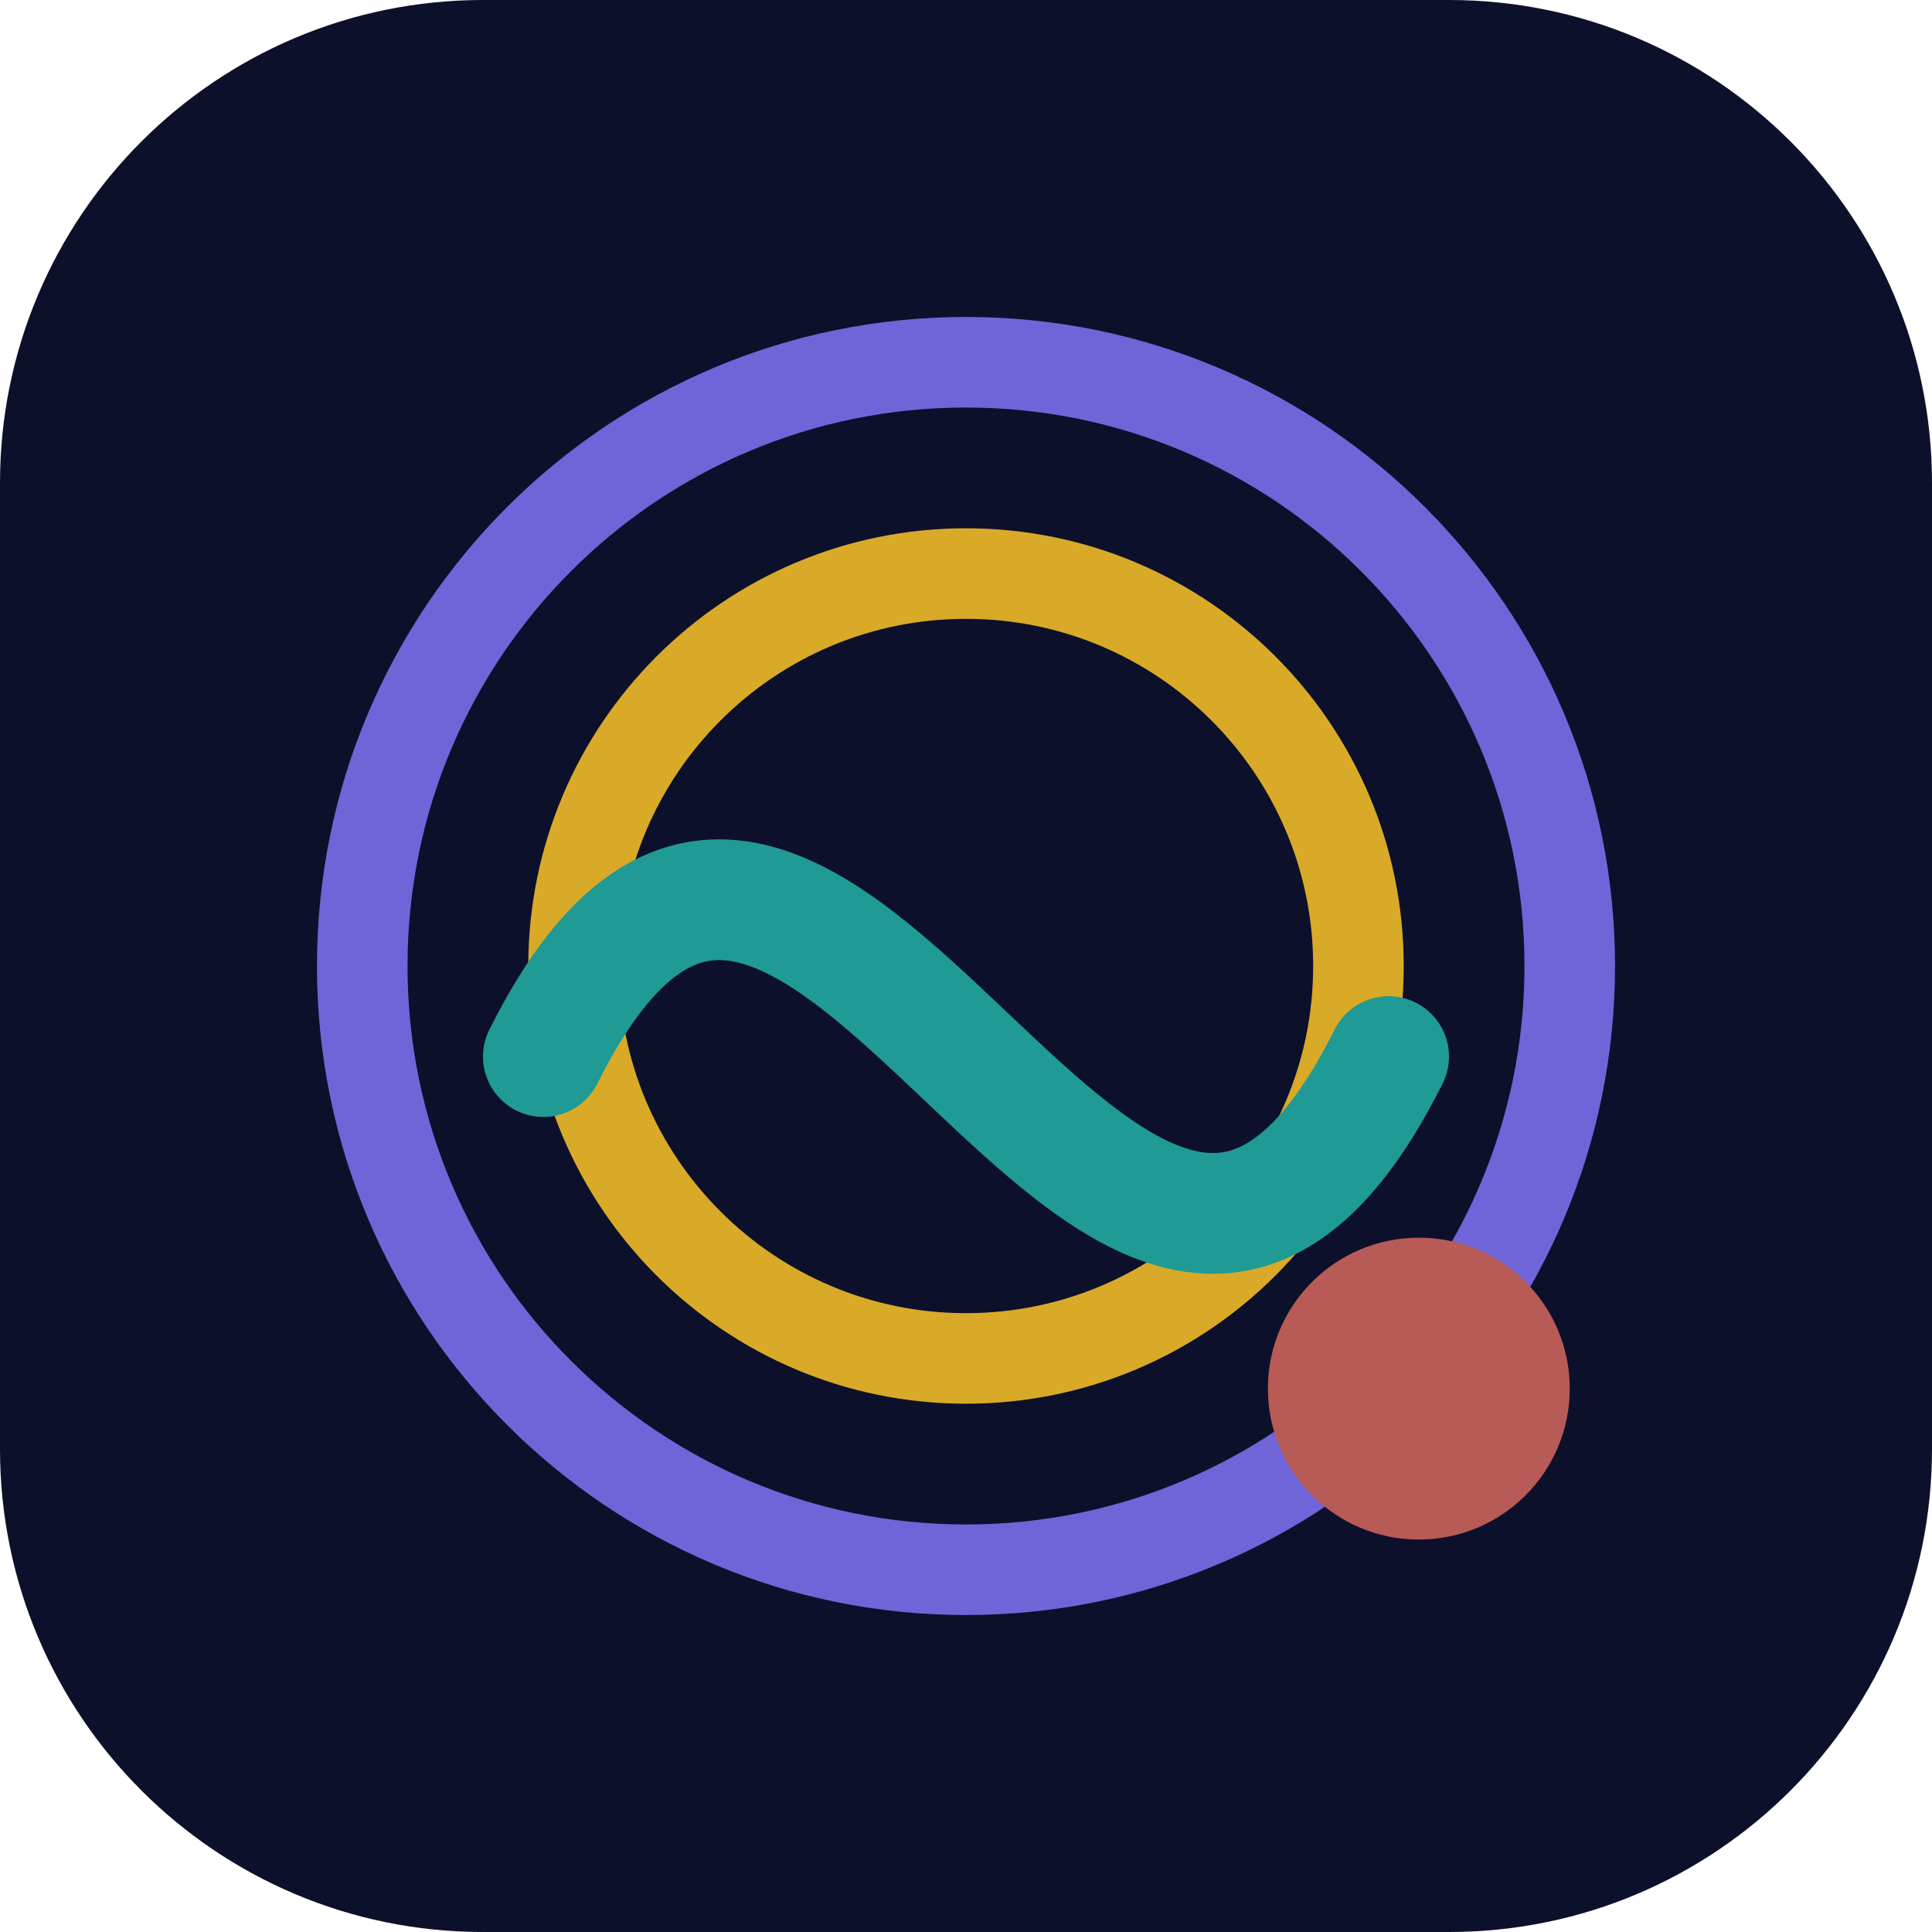
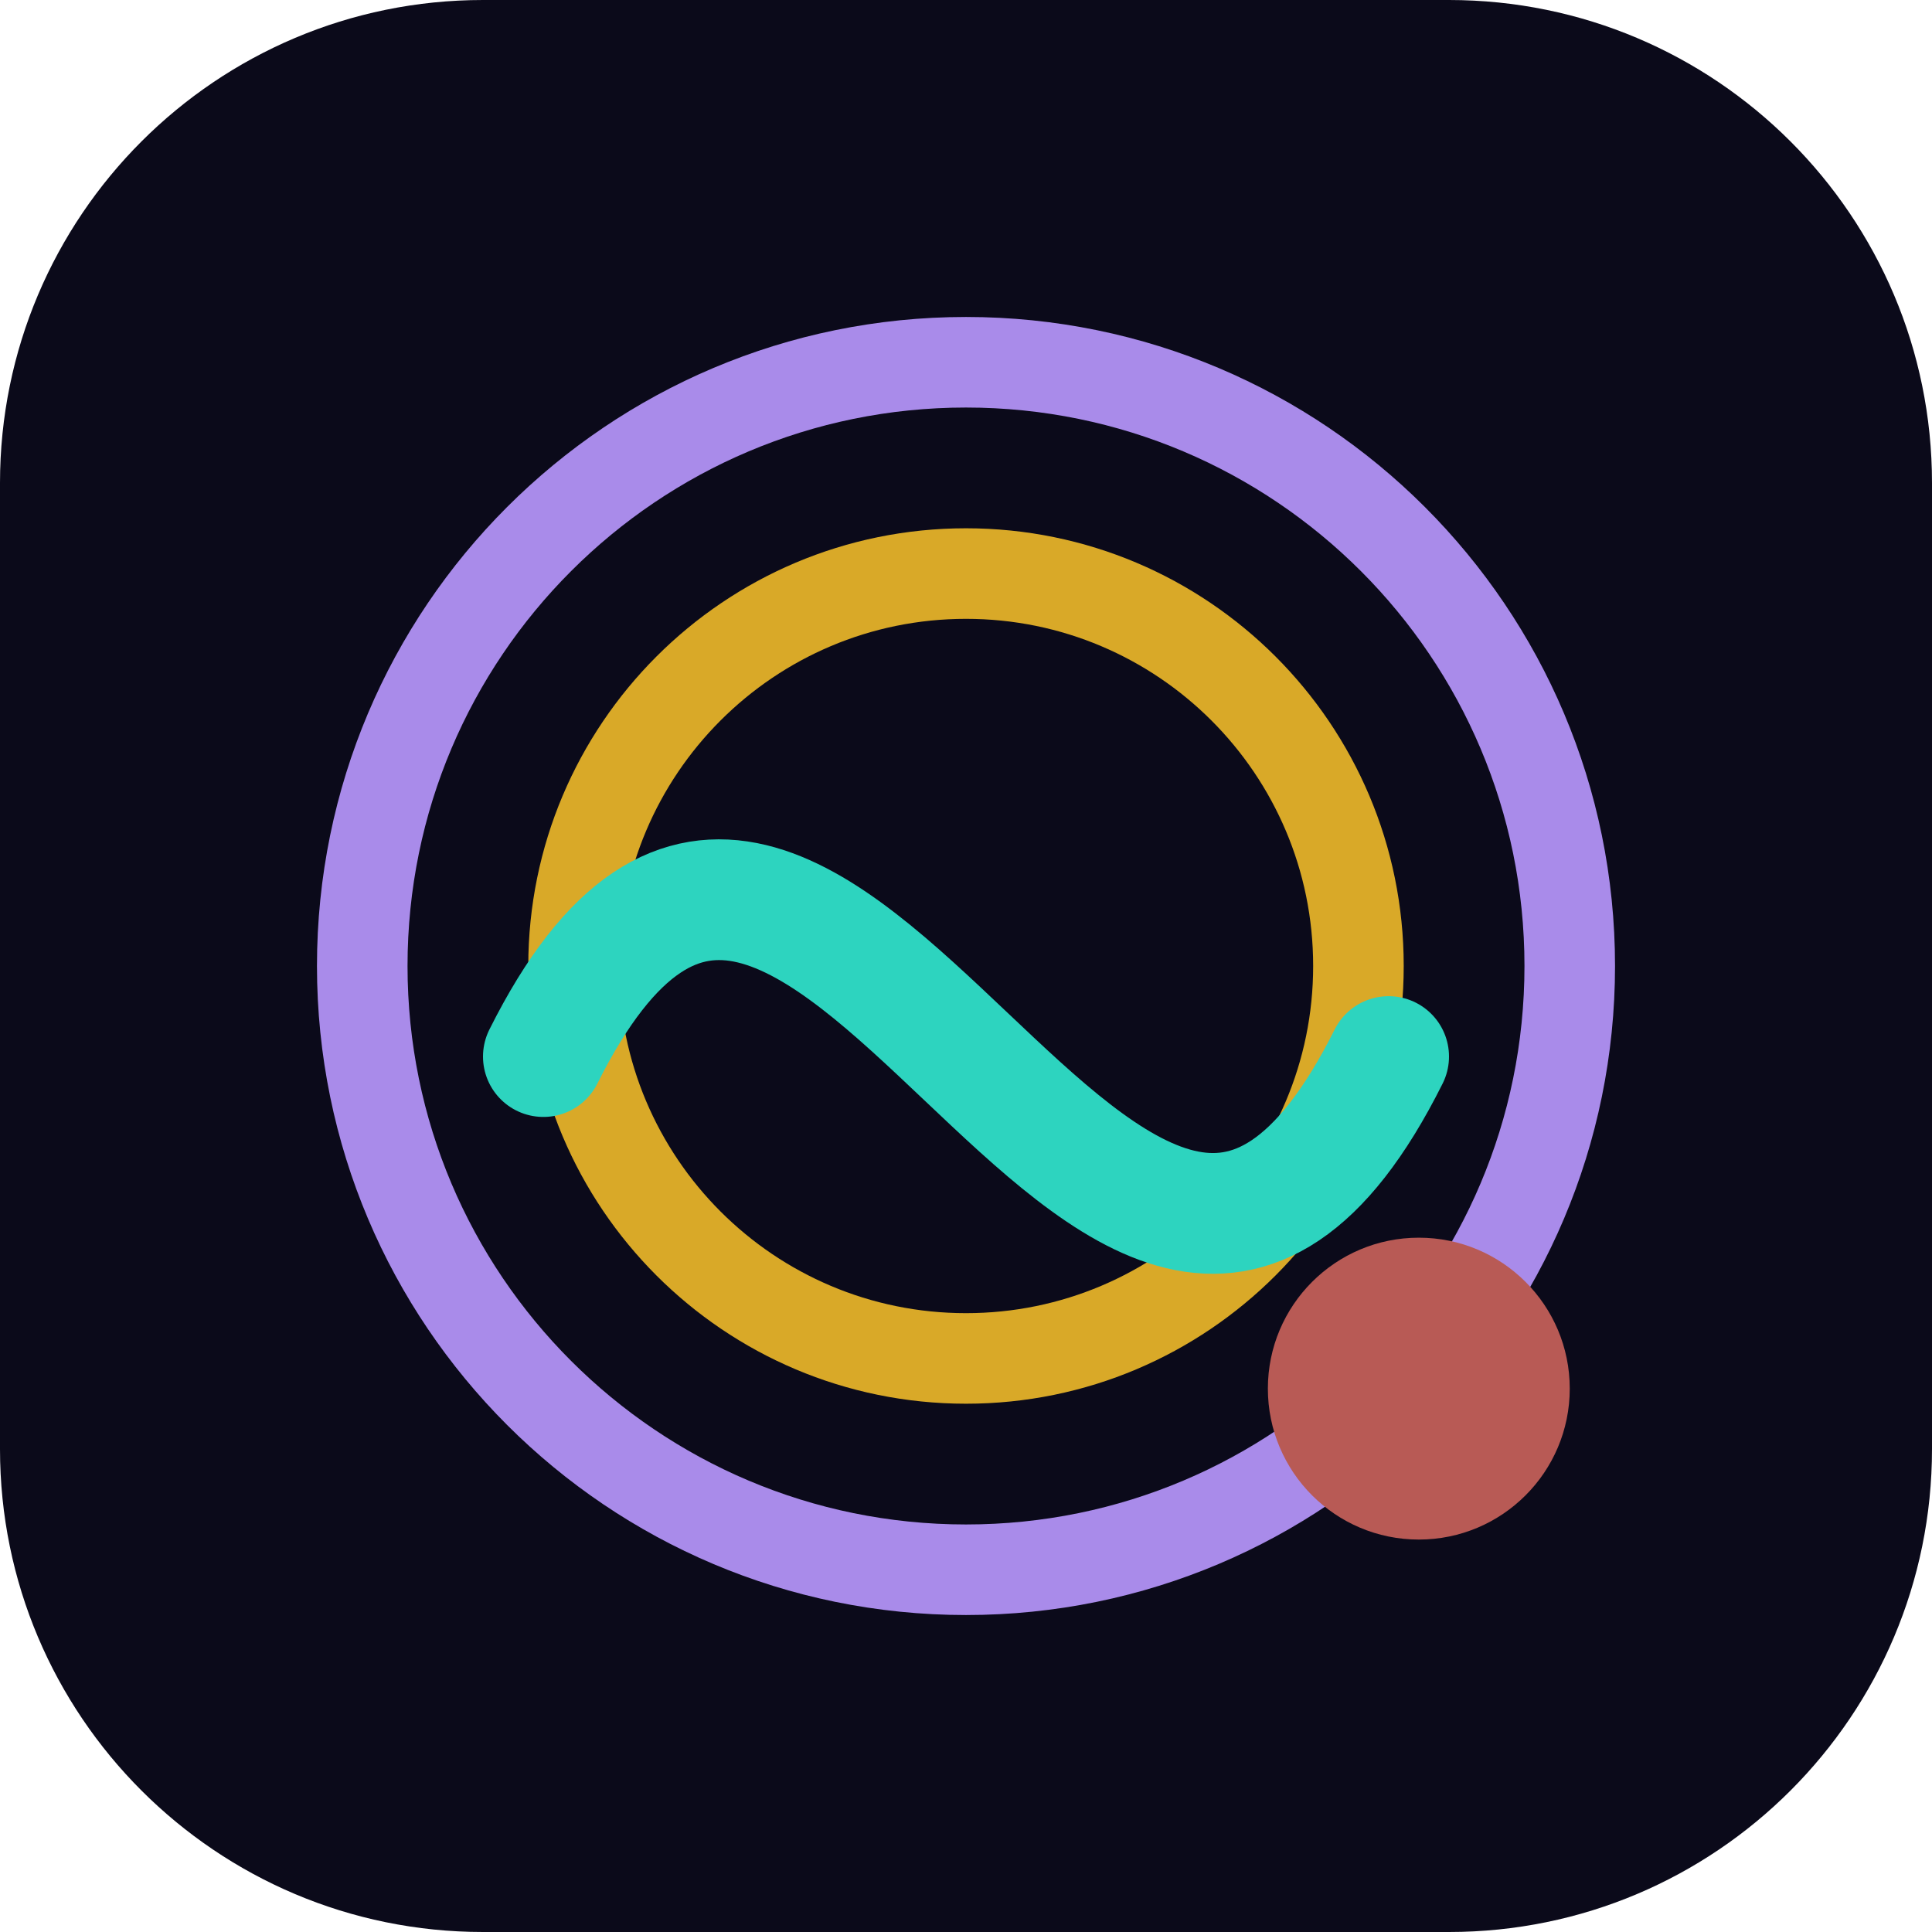
<svg xmlns="http://www.w3.org/2000/svg" viewBox="0 0 64 64" role="img" aria-label="Entity Ethereal">
-   <rect width="64" height="64" rx="16" fill="#0d102b" />
-   <circle cx="32" cy="32" r="20" fill="none" stroke="#6f65d8" stroke-width="3" />
+   <rect width="64" height="64" rx="16" fill="#0b0a1a" />
+   <circle cx="32" cy="32" r="20" fill="none" stroke="#a98bea" stroke-width="3" />
  <circle cx="32" cy="32" r="13" fill="none" stroke="#d9a928" stroke-width="3" />
-   <path d="M18 35c9-18 19 18 28 0" fill="none" stroke="#1f9a94" stroke-width="4" stroke-linecap="round" />
+   <path d="M18 35c9-18 19 18 28 0" fill="none" stroke="#2dd4bf" stroke-width="4" stroke-linecap="round" />
  <circle cx="47" cy="46" r="5" fill="#b85a55" />
</svg>
